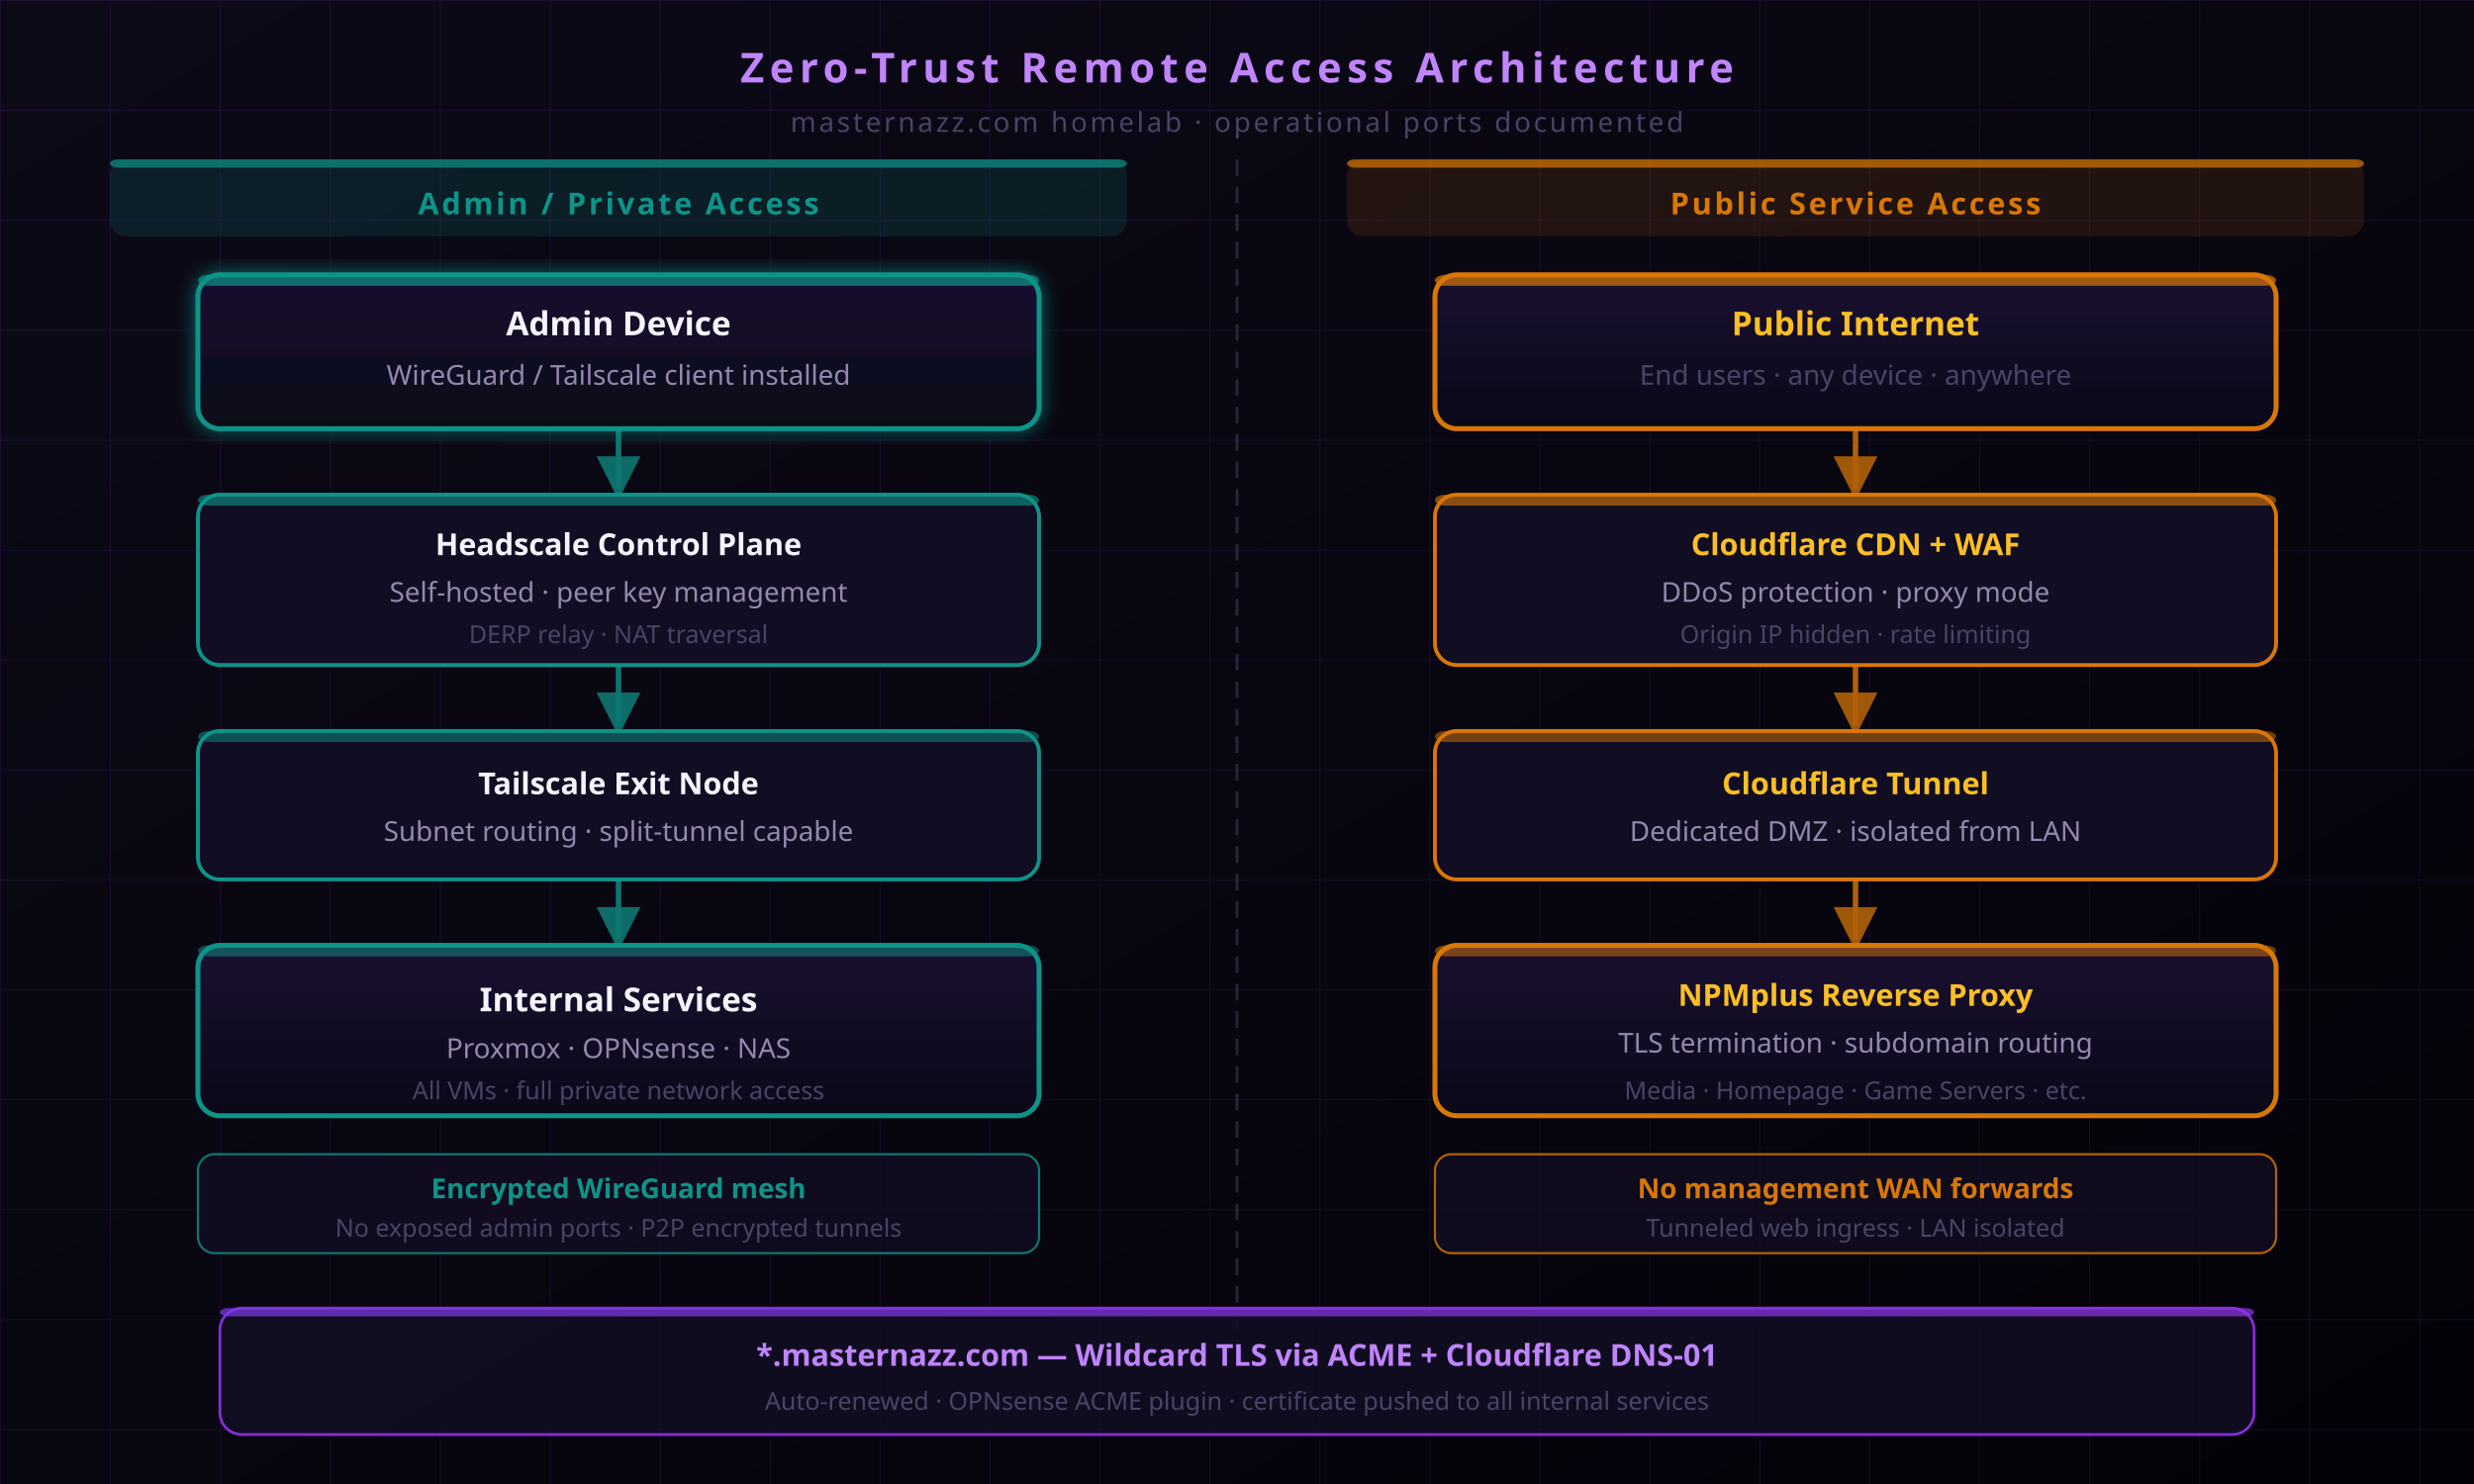
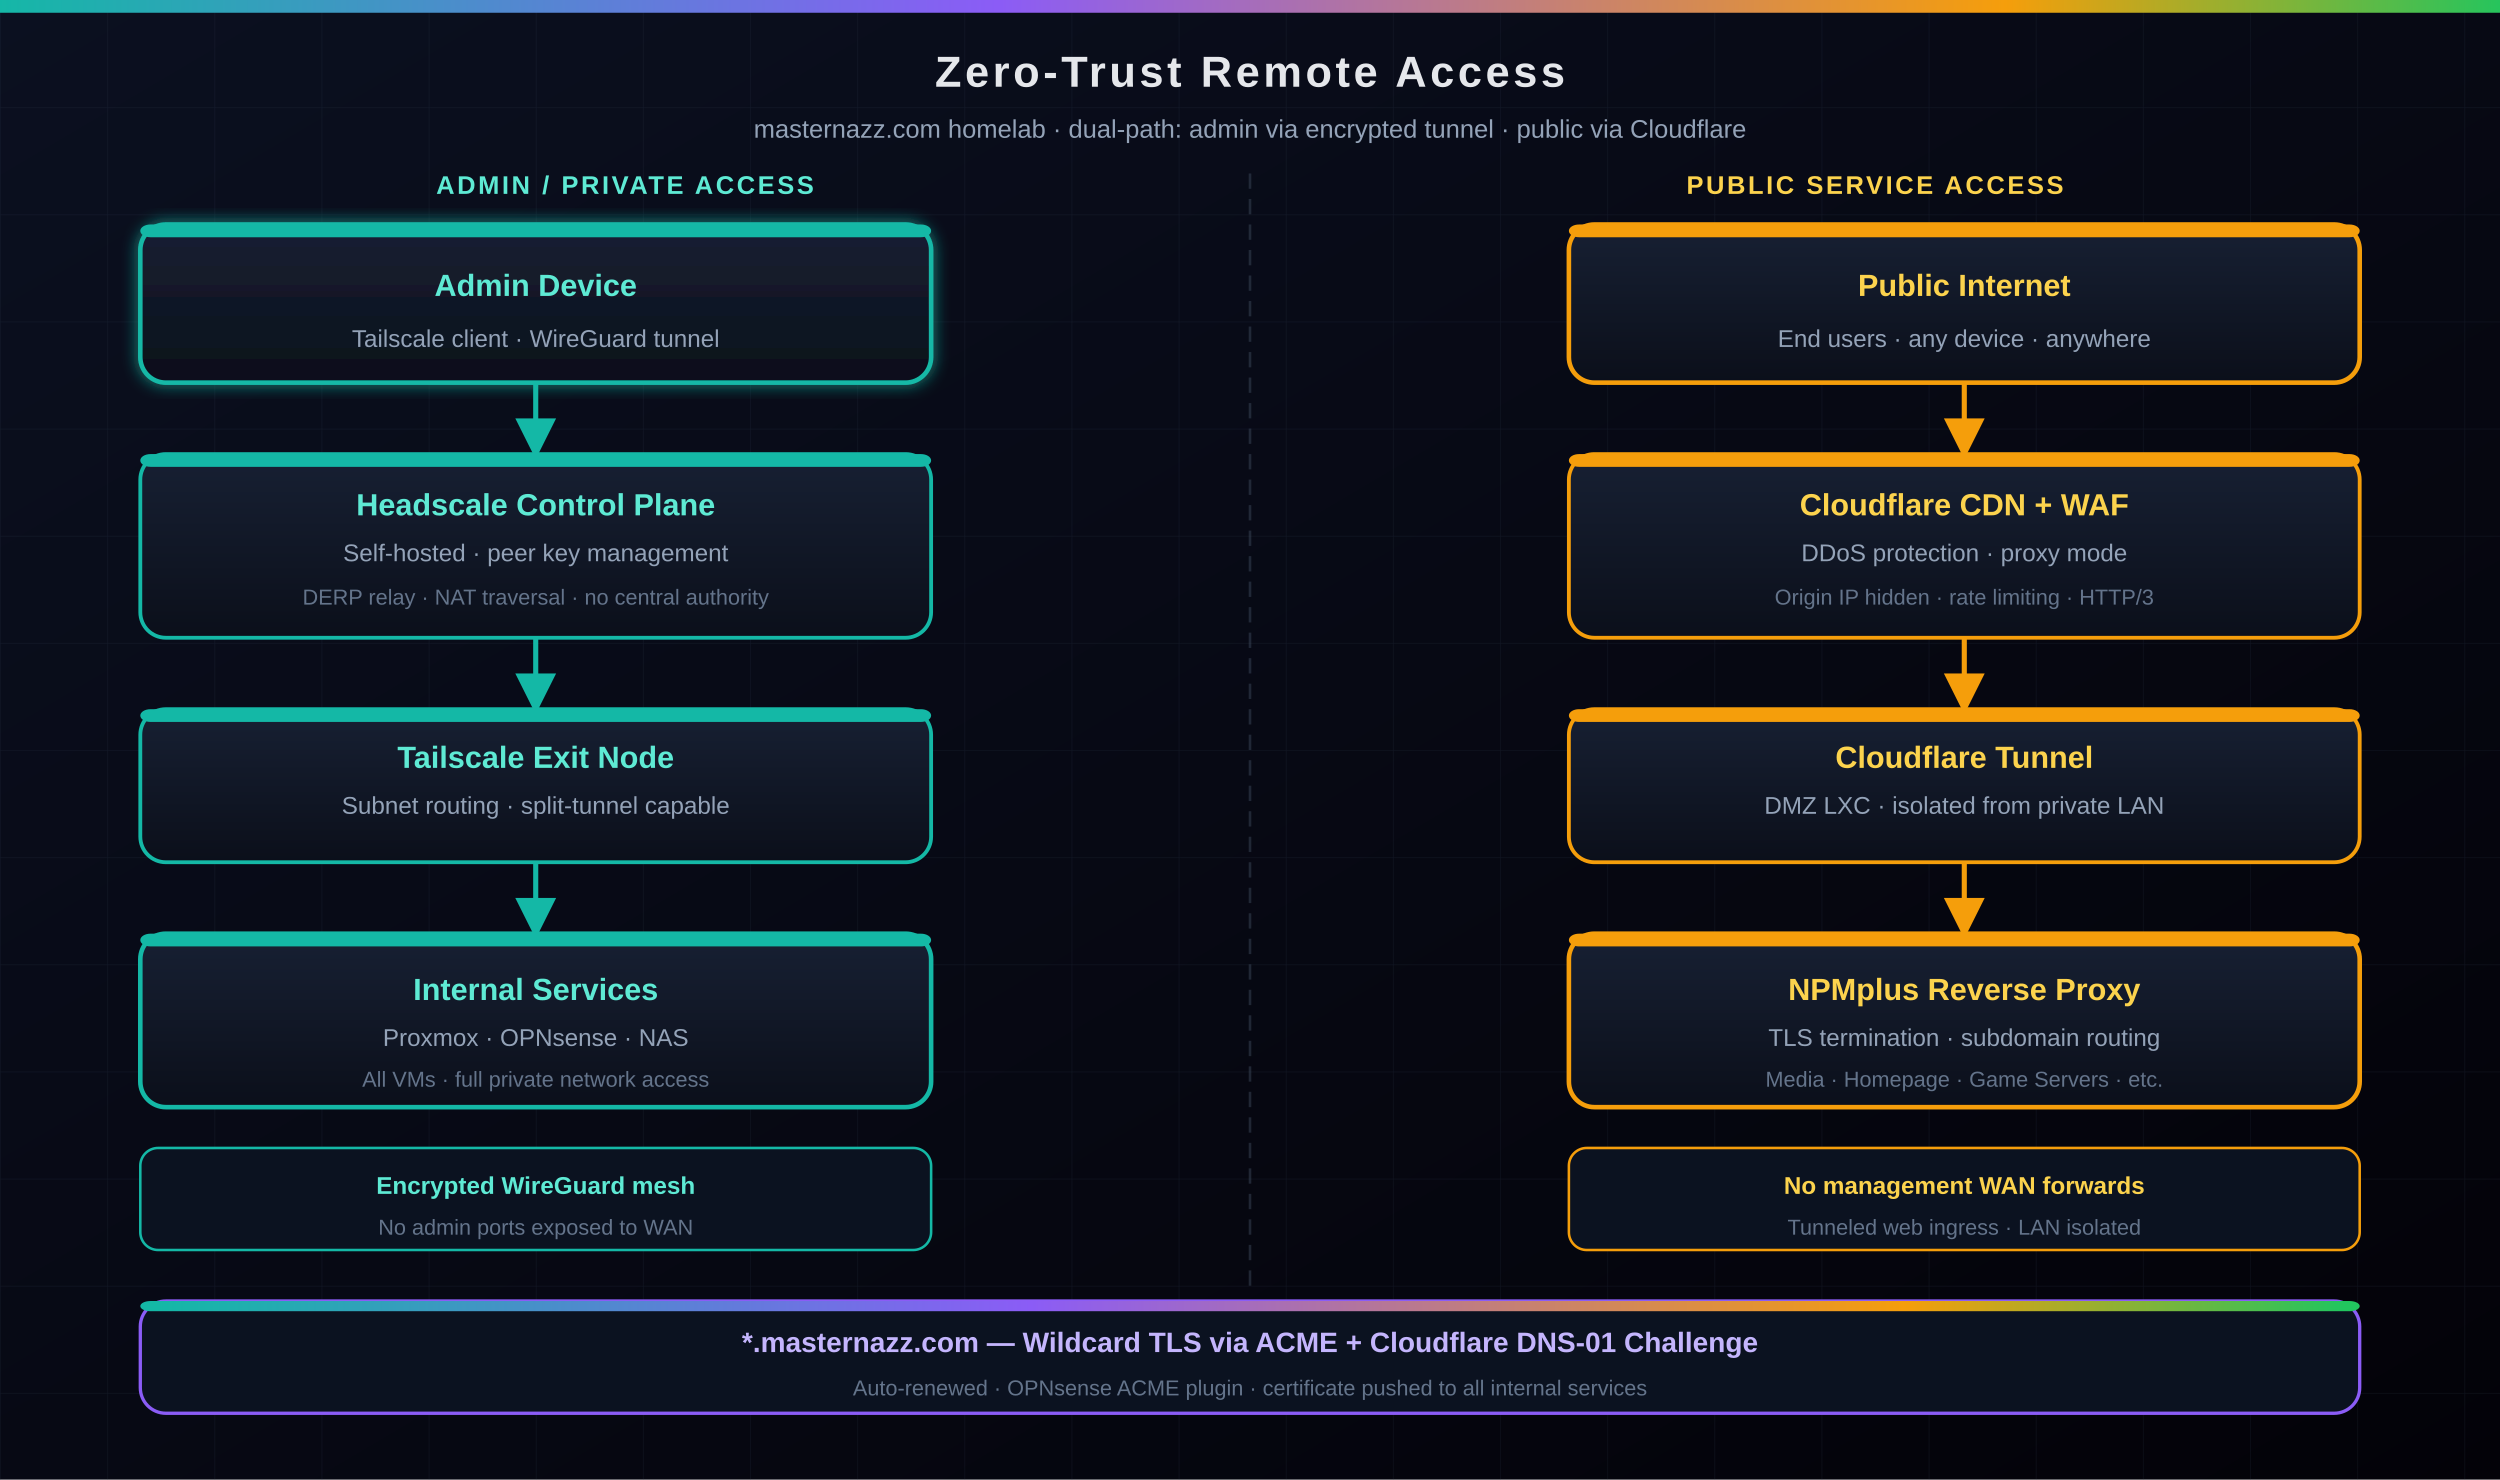
- <svg xmlns="http://www.w3.org/2000/svg" width="900" height="540" viewBox="0 0 900 540" font-family="'Segoe UI', system-ui, sans-serif">
+ <svg xmlns="http://www.w3.org/2000/svg" width="980" height="580" viewBox="0 0 980 580" font-family="'Segoe UI', Arial, sans-serif">
  <defs>
-     <linearGradient id="bg" x1="0" y1="0" x2="1" y2="1" gradientUnits="objectBoundingBox">
-       <stop offset="0%" stop-color="#0d0a18" />
+     <linearGradient id="bg" x1="0" y1="0" x2="1" y2="1">
+       <stop offset="0%" stop-color="#0b1020" />
      <stop offset="100%" stop-color="#030208" />
    </linearGradient>
-     <linearGradient id="card" x1="0" y1="0" x2="0" y2="1" gradientUnits="objectBoundingBox">
-       <stop offset="0%" stop-color="#1a1030" />
-       <stop offset="100%" stop-color="#0a0818" />
+     <linearGradient id="card" x1="0" y1="0" x2="0" y2="1">
+       <stop offset="0%" stop-color="#172033" />
+       <stop offset="100%" stop-color="#0b0f1a" />
    </linearGradient>
-     <linearGradient id="purpleBar" x1="0" y1="0" x2="1" y2="0" gradientUnits="objectBoundingBox">
-       <stop offset="0%" stop-color="#7c3aed" />
-       <stop offset="100%" stop-color="#9333ea" />
+     <linearGradient id="bar" x1="0" y1="0" x2="1" y2="0">
+       <stop offset="0%" stop-color="#14b8a6" />
+       <stop offset="40%" stop-color="#8b5cf6" />
+       <stop offset="80%" stop-color="#f59e0b" />
+       <stop offset="100%" stop-color="#22c55e" />
    </linearGradient>
-     <pattern id="grid" width="40" height="40" patternUnits="userSpaceOnUse">
-       <path d="M 40 0 L 0 0 0 40" fill="none" stroke="#9333ea" stroke-width="0.4" opacity="0.2" />
+     <pattern id="grid" width="42" height="42" patternUnits="userSpaceOnUse">
+       <path d="M42 0H0V42" fill="none" stroke="#334155" stroke-width="0.45" opacity="0.24" />
    </pattern>
    <filter id="glow">
      <feGaussianBlur in="SourceGraphic" stdDeviation="3" result="b" />
      <feMerge>
        <feMergeNode in="b" />
        <feMergeNode in="SourceGraphic" />
      </feMerge>
    </filter>
    <marker id="arrTeal" markerWidth="8" markerHeight="8" refX="6" refY="4" orient="auto">
-       <path d="M0,0 L0,8 L8,4 z" fill="#0d9488" opacity="0.9" />
+       <path d="M0,0 L0,8 L8,4 z" fill="#14b8a6" />
    </marker>
-     <marker id="arrOrange" markerWidth="8" markerHeight="8" refX="6" refY="4" orient="auto">
-       <path d="M0,0 L0,8 L8,4 z" fill="#d97706" opacity="0.9" />
+     <marker id="arrAmber" markerWidth="8" markerHeight="8" refX="6" refY="4" orient="auto">
+       <path d="M0,0 L0,8 L8,4 z" fill="#f59e0b" />
    </marker>
  </defs>
-   <rect width="900" height="540" fill="url(#bg)" />
-   <rect width="900" height="540" fill="url(#grid)" />
-   <text x="450" y="30" text-anchor="middle" fill="#c084fc" font-size="15" font-weight="700" letter-spacing="2">Zero-Trust Remote Access Architecture</text>
-   <text x="450" y="48" text-anchor="middle" fill="#4b4266" font-size="10" letter-spacing="1">masternazz.com homelab · operational ports documented</text>
-   <rect x="40" y="58" width="370" height="28" rx="6" fill="#0d9488" opacity="0.15" />
-   <rect x="40" y="58" width="370" height="3" rx="3" fill="#0d9488" opacity="0.7" />
-   <text x="225" y="78" text-anchor="middle" fill="#0d9488" font-size="11" font-weight="700" letter-spacing="1">Admin / Private Access</text>
-   <rect x="490" y="58" width="370" height="28" rx="6" fill="#d97706" opacity="0.12" />
-   <rect x="490" y="58" width="370" height="3" rx="3" fill="#d97706" opacity="0.7" />
-   <text x="675" y="78" text-anchor="middle" fill="#d97706" font-size="11" font-weight="700" letter-spacing="1">Public Service Access</text>
-   <line x1="450" y1="58" x2="450" y2="490" stroke="#4b4266" stroke-width="1" stroke-dasharray="6,4" opacity="0.5" />
-   <rect x="72" y="100" width="306" height="56" rx="8" fill="url(#card)" stroke="#0d9488" stroke-width="1.8" filter="url(#glow)" />
-   <rect x="72" y="100" width="306" height="4" rx="4" fill="#0d9488" opacity="0.7" />
-   <text x="225" y="122" text-anchor="middle" fill="#f6f3ff" font-size="12" font-weight="700">Admin Device</text>
-   <text x="225" y="140" text-anchor="middle" fill="#9488ad" font-size="10">WireGuard / Tailscale client installed</text>
-   <line x1="225" y1="156" x2="225" y2="178" stroke="#0d9488" stroke-width="2" opacity="0.8" marker-end="url(#arrTeal)" />
-   <rect x="72" y="180" width="306" height="62" rx="8" fill="#110d22" stroke="#0d9488" stroke-width="1.4" />
-   <rect x="72" y="180" width="306" height="4" rx="4" fill="#0d9488" opacity="0.6" />
-   <text x="225" y="202" text-anchor="middle" fill="#f6f3ff" font-size="11" font-weight="700">Headscale Control Plane</text>
-   <text x="225" y="219" text-anchor="middle" fill="#9488ad" font-size="10">Self-hosted · peer key management</text>
-   <text x="225" y="234" text-anchor="middle" fill="#4b4266" font-size="9">DERP relay · NAT traversal</text>
-   <line x1="225" y1="242" x2="225" y2="264" stroke="#0d9488" stroke-width="2" opacity="0.8" marker-end="url(#arrTeal)" />
-   <rect x="72" y="266" width="306" height="54" rx="8" fill="#110d22" stroke="#0d9488" stroke-width="1.4" />
-   <rect x="72" y="266" width="306" height="4" rx="4" fill="#0d9488" opacity="0.5" />
-   <text x="225" y="289" text-anchor="middle" fill="#f6f3ff" font-size="11" font-weight="700">Tailscale Exit Node</text>
-   <text x="225" y="306" text-anchor="middle" fill="#9488ad" font-size="10">Subnet routing · split-tunnel capable</text>
-   <line x1="225" y1="320" x2="225" y2="342" stroke="#0d9488" stroke-width="2" opacity="0.8" marker-end="url(#arrTeal)" />
-   <rect x="72" y="344" width="306" height="62" rx="8" fill="url(#card)" stroke="#0d9488" stroke-width="1.8" />
-   <rect x="72" y="344" width="306" height="4" rx="4" fill="#0d9488" opacity="0.5" />
-   <text x="225" y="368" text-anchor="middle" fill="#f6f3ff" font-size="12" font-weight="700">Internal Services</text>
-   <text x="225" y="385" text-anchor="middle" fill="#9488ad" font-size="10">Proxmox · OPNsense · NAS</text>
-   <text x="225" y="400" text-anchor="middle" fill="#4b4266" font-size="9">All VMs · full private network access</text>
-   <rect x="72" y="420" width="306" height="36" rx="6" fill="#110d22" stroke="#0d9488" stroke-width="0.8" opacity="0.8" />
-   <text x="225" y="436" text-anchor="middle" fill="#0d9488" font-size="10" font-weight="600">Encrypted WireGuard mesh</text>
-   <text x="225" y="450" text-anchor="middle" fill="#4b4266" font-size="9">No exposed admin ports · P2P encrypted tunnels</text>
-   <rect x="522" y="100" width="306" height="56" rx="8" fill="url(#card)" stroke="#d97706" stroke-width="1.8" />
-   <rect x="522" y="100" width="306" height="4" rx="4" fill="#d97706" opacity="0.7" />
-   <text x="675" y="122" text-anchor="middle" fill="#fbbf24" font-size="12" font-weight="700">Public Internet</text>
-   <text x="675" y="140" text-anchor="middle" fill="#4b4266" font-size="10">End users · any device · anywhere</text>
-   <line x1="675" y1="156" x2="675" y2="178" stroke="#d97706" stroke-width="2" opacity="0.8" marker-end="url(#arrOrange)" />
-   <rect x="522" y="180" width="306" height="62" rx="8" fill="#110d22" stroke="#d97706" stroke-width="1.4" />
-   <rect x="522" y="180" width="306" height="4" rx="4" fill="#d97706" opacity="0.6" />
-   <text x="675" y="202" text-anchor="middle" fill="#fbbf24" font-size="11" font-weight="700">Cloudflare CDN + WAF</text>
-   <text x="675" y="219" text-anchor="middle" fill="#9488ad" font-size="10">DDoS protection · proxy mode</text>
-   <text x="675" y="234" text-anchor="middle" fill="#4b4266" font-size="9">Origin IP hidden · rate limiting</text>
-   <line x1="675" y1="242" x2="675" y2="264" stroke="#d97706" stroke-width="2" opacity="0.8" marker-end="url(#arrOrange)" />
-   <rect x="522" y="266" width="306" height="54" rx="8" fill="#110d22" stroke="#d97706" stroke-width="1.4" />
-   <rect x="522" y="266" width="306" height="4" rx="4" fill="#d97706" opacity="0.5" />
-   <text x="675" y="289" text-anchor="middle" fill="#fbbf24" font-size="11" font-weight="700">Cloudflare Tunnel</text>
-   <text x="675" y="306" text-anchor="middle" fill="#9488ad" font-size="10">Dedicated DMZ · isolated from LAN</text>
-   <line x1="675" y1="320" x2="675" y2="342" stroke="#d97706" stroke-width="2" opacity="0.8" marker-end="url(#arrOrange)" />
-   <rect x="522" y="344" width="306" height="62" rx="8" fill="url(#card)" stroke="#d97706" stroke-width="1.8" />
-   <rect x="522" y="344" width="306" height="4" rx="4" fill="#d97706" opacity="0.5" />
-   <text x="675" y="366" text-anchor="middle" fill="#fbbf24" font-size="11" font-weight="700">NPMplus Reverse Proxy</text>
-   <text x="675" y="383" text-anchor="middle" fill="#9488ad" font-size="10">TLS termination · subdomain routing</text>
-   <text x="675" y="400" text-anchor="middle" fill="#4b4266" font-size="9">Media · Homepage · Game Servers · etc.</text>
-   <rect x="522" y="420" width="306" height="36" rx="6" fill="#110d22" stroke="#d97706" stroke-width="0.8" opacity="0.8" />
-   <text x="675" y="436" text-anchor="middle" fill="#d97706" font-size="10" font-weight="600">No management WAN forwards</text>
-   <text x="675" y="450" text-anchor="middle" fill="#4b4266" font-size="9">Tunneled web ingress · LAN isolated</text>
-   <rect x="80" y="476" width="740" height="46" rx="8" fill="#110d22" stroke="#9333ea" stroke-width="1" opacity="0.9" />
-   <rect x="80" y="476" width="740" height="3" rx="3" fill="url(#purpleBar)" opacity="0.7" />
-   <text x="450" y="497" text-anchor="middle" fill="#c084fc" font-size="11" font-weight="700">*.masternazz.com — Wildcard TLS via ACME + Cloudflare DNS-01</text>
-   <text x="450" y="513" text-anchor="middle" fill="#4b4266" font-size="9">Auto-renewed · OPNsense ACME plugin · certificate pushed to all internal services</text>
+   <rect width="980" height="580" fill="url(#bg)" />
+   <rect width="980" height="580" fill="url(#grid)" />
+   <rect x="0" y="0" width="980" height="5" fill="url(#bar)" />
+   <text x="490" y="34" text-anchor="middle" fill="#e5e7eb" font-size="17" font-weight="700" letter-spacing="1.4">Zero-Trust Remote Access</text>
+   <text x="490" y="54" text-anchor="middle" fill="#94a3b8" font-size="10">masternazz.com homelab · dual-path: admin via encrypted tunnel · public via Cloudflare</text>
+   <line x1="490" y1="68" x2="490" y2="508" stroke="#475569" stroke-width="1" stroke-dasharray="6,4" opacity="0.4" />
+   <text x="245" y="76" text-anchor="middle" fill="#5eead4" font-size="10" font-weight="700" letter-spacing="1">ADMIN / PRIVATE ACCESS</text>
+   <text x="735" y="76" text-anchor="middle" fill="#fcd34d" font-size="10" font-weight="700" letter-spacing="1">PUBLIC SERVICE ACCESS</text>
+   <rect x="55" y="88" width="310" height="62" rx="10" fill="url(#card)" stroke="#14b8a6" stroke-width="1.8" filter="url(#glow)" />
+   <rect x="55" y="88" width="310" height="5" rx="4" fill="#14b8a6" />
+   <text x="210" y="116" text-anchor="middle" fill="#5eead4" font-size="12" font-weight="700">Admin Device</text>
+   <text x="210" y="136" text-anchor="middle" fill="#94a3b8" font-size="9.5">Tailscale client · WireGuard tunnel</text>
+   <line x1="210" y1="150" x2="210" y2="176" stroke="#14b8a6" stroke-width="2" marker-end="url(#arrTeal)" />
+   <rect x="55" y="178" width="310" height="72" rx="10" fill="url(#card)" stroke="#14b8a6" stroke-width="1.5" />
+   <rect x="55" y="178" width="310" height="5" rx="4" fill="#14b8a6" />
+   <text x="210" y="202" text-anchor="middle" fill="#5eead4" font-size="12" font-weight="700">Headscale Control Plane</text>
+   <text x="210" y="220" text-anchor="middle" fill="#94a3b8" font-size="9.5">Self-hosted · peer key management</text>
+   <text x="210" y="237" text-anchor="middle" fill="#64748b" font-size="8.5">DERP relay · NAT traversal · no central authority</text>
+   <line x1="210" y1="250" x2="210" y2="276" stroke="#14b8a6" stroke-width="2" marker-end="url(#arrTeal)" />
+   <rect x="55" y="278" width="310" height="60" rx="10" fill="url(#card)" stroke="#14b8a6" stroke-width="1.5" />
+   <rect x="55" y="278" width="310" height="5" rx="4" fill="#14b8a6" />
+   <text x="210" y="301" text-anchor="middle" fill="#5eead4" font-size="12" font-weight="700">Tailscale Exit Node</text>
+   <text x="210" y="319" text-anchor="middle" fill="#94a3b8" font-size="9.5">Subnet routing · split-tunnel capable</text>
+   <line x1="210" y1="338" x2="210" y2="364" stroke="#14b8a6" stroke-width="2" marker-end="url(#arrTeal)" />
+   <rect x="55" y="366" width="310" height="68" rx="10" fill="url(#card)" stroke="#14b8a6" stroke-width="1.8" />
+   <rect x="55" y="366" width="310" height="5" rx="4" fill="#14b8a6" />
+   <text x="210" y="392" text-anchor="middle" fill="#5eead4" font-size="12" font-weight="700">Internal Services</text>
+   <text x="210" y="410" text-anchor="middle" fill="#94a3b8" font-size="9.5">Proxmox · OPNsense · NAS</text>
+   <text x="210" y="426" text-anchor="middle" fill="#64748b" font-size="8.5">All VMs · full private network access</text>
+   <rect x="55" y="450" width="310" height="40" rx="7" fill="#0b1220" stroke="#14b8a6" stroke-width="1" />
+   <text x="210" y="468" text-anchor="middle" fill="#5eead4" font-size="9.5" font-weight="600">Encrypted WireGuard mesh</text>
+   <text x="210" y="484" text-anchor="middle" fill="#64748b" font-size="8.5">No admin ports exposed to WAN</text>
+   <rect x="615" y="88" width="310" height="62" rx="10" fill="url(#card)" stroke="#f59e0b" stroke-width="1.8" />
+   <rect x="615" y="88" width="310" height="5" rx="4" fill="#f59e0b" />
+   <text x="770" y="116" text-anchor="middle" fill="#fcd34d" font-size="12" font-weight="700">Public Internet</text>
+   <text x="770" y="136" text-anchor="middle" fill="#94a3b8" font-size="9.5">End users · any device · anywhere</text>
+   <line x1="770" y1="150" x2="770" y2="176" stroke="#f59e0b" stroke-width="2" marker-end="url(#arrAmber)" />
+   <rect x="615" y="178" width="310" height="72" rx="10" fill="url(#card)" stroke="#f59e0b" stroke-width="1.5" />
+   <rect x="615" y="178" width="310" height="5" rx="4" fill="#f59e0b" />
+   <text x="770" y="202" text-anchor="middle" fill="#fcd34d" font-size="12" font-weight="700">Cloudflare CDN + WAF</text>
+   <text x="770" y="220" text-anchor="middle" fill="#94a3b8" font-size="9.5">DDoS protection · proxy mode</text>
+   <text x="770" y="237" text-anchor="middle" fill="#64748b" font-size="8.5">Origin IP hidden · rate limiting · HTTP/3</text>
+   <line x1="770" y1="250" x2="770" y2="276" stroke="#f59e0b" stroke-width="2" marker-end="url(#arrAmber)" />
+   <rect x="615" y="278" width="310" height="60" rx="10" fill="url(#card)" stroke="#f59e0b" stroke-width="1.5" />
+   <rect x="615" y="278" width="310" height="5" rx="4" fill="#f59e0b" />
+   <text x="770" y="301" text-anchor="middle" fill="#fcd34d" font-size="12" font-weight="700">Cloudflare Tunnel</text>
+   <text x="770" y="319" text-anchor="middle" fill="#94a3b8" font-size="9.5">DMZ LXC · isolated from private LAN</text>
+   <line x1="770" y1="338" x2="770" y2="364" stroke="#f59e0b" stroke-width="2" marker-end="url(#arrAmber)" />
+   <rect x="615" y="366" width="310" height="68" rx="10" fill="url(#card)" stroke="#f59e0b" stroke-width="1.8" />
+   <rect x="615" y="366" width="310" height="5" rx="4" fill="#f59e0b" />
+   <text x="770" y="392" text-anchor="middle" fill="#fcd34d" font-size="12" font-weight="700">NPMplus Reverse Proxy</text>
+   <text x="770" y="410" text-anchor="middle" fill="#94a3b8" font-size="9.5">TLS termination · subdomain routing</text>
+   <text x="770" y="426" text-anchor="middle" fill="#64748b" font-size="8.5">Media · Homepage · Game Servers · etc.</text>
+   <rect x="615" y="450" width="310" height="40" rx="7" fill="#0b1220" stroke="#f59e0b" stroke-width="1" />
+   <text x="770" y="468" text-anchor="middle" fill="#fcd34d" font-size="9.5" font-weight="600">No management WAN forwards</text>
+   <text x="770" y="484" text-anchor="middle" fill="#64748b" font-size="8.5">Tunneled web ingress · LAN isolated</text>
+   <rect x="55" y="510" width="870" height="44" rx="10" fill="#0b1220" stroke="#8b5cf6" stroke-width="1.3" />
+   <rect x="55" y="510" width="870" height="4" rx="4" fill="url(#bar)" />
+   <text x="490" y="530" text-anchor="middle" fill="#c4b5fd" font-size="11" font-weight="700">*.masternazz.com — Wildcard TLS via ACME + Cloudflare DNS-01 Challenge</text>
+   <text x="490" y="547" text-anchor="middle" fill="#64748b" font-size="8.5">Auto-renewed · OPNsense ACME plugin · certificate pushed to all internal services</text>
</svg>
